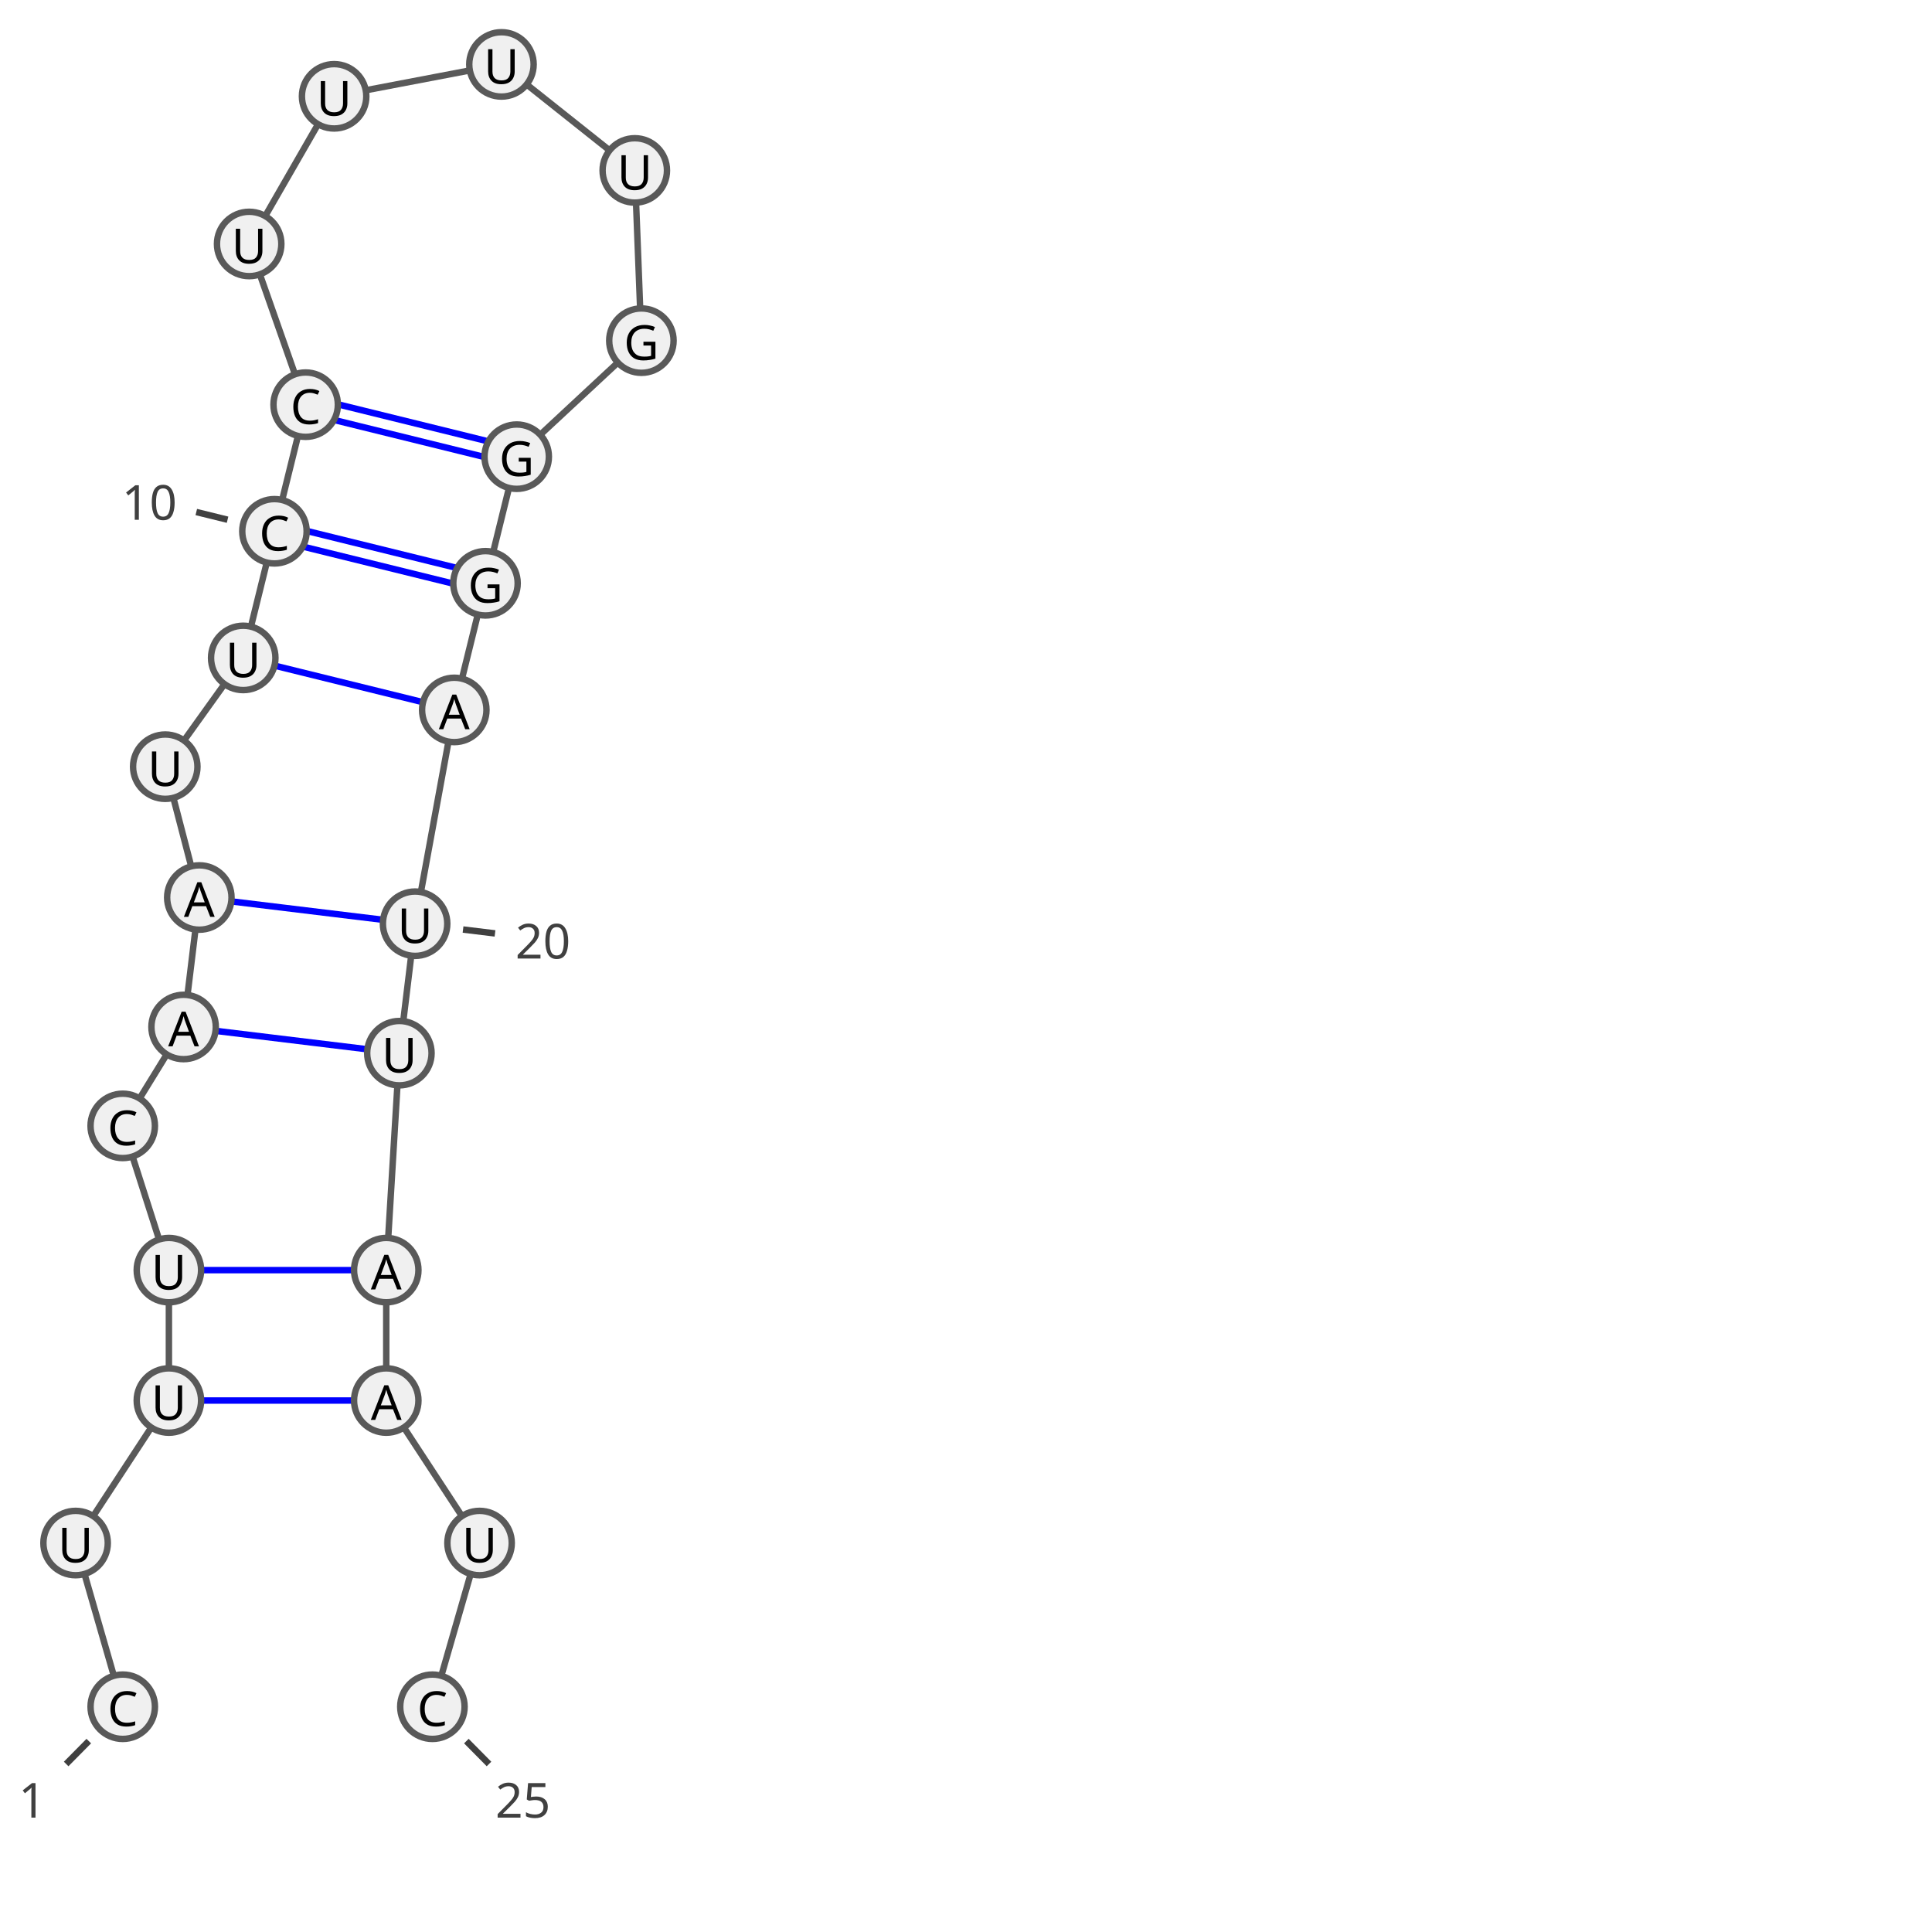
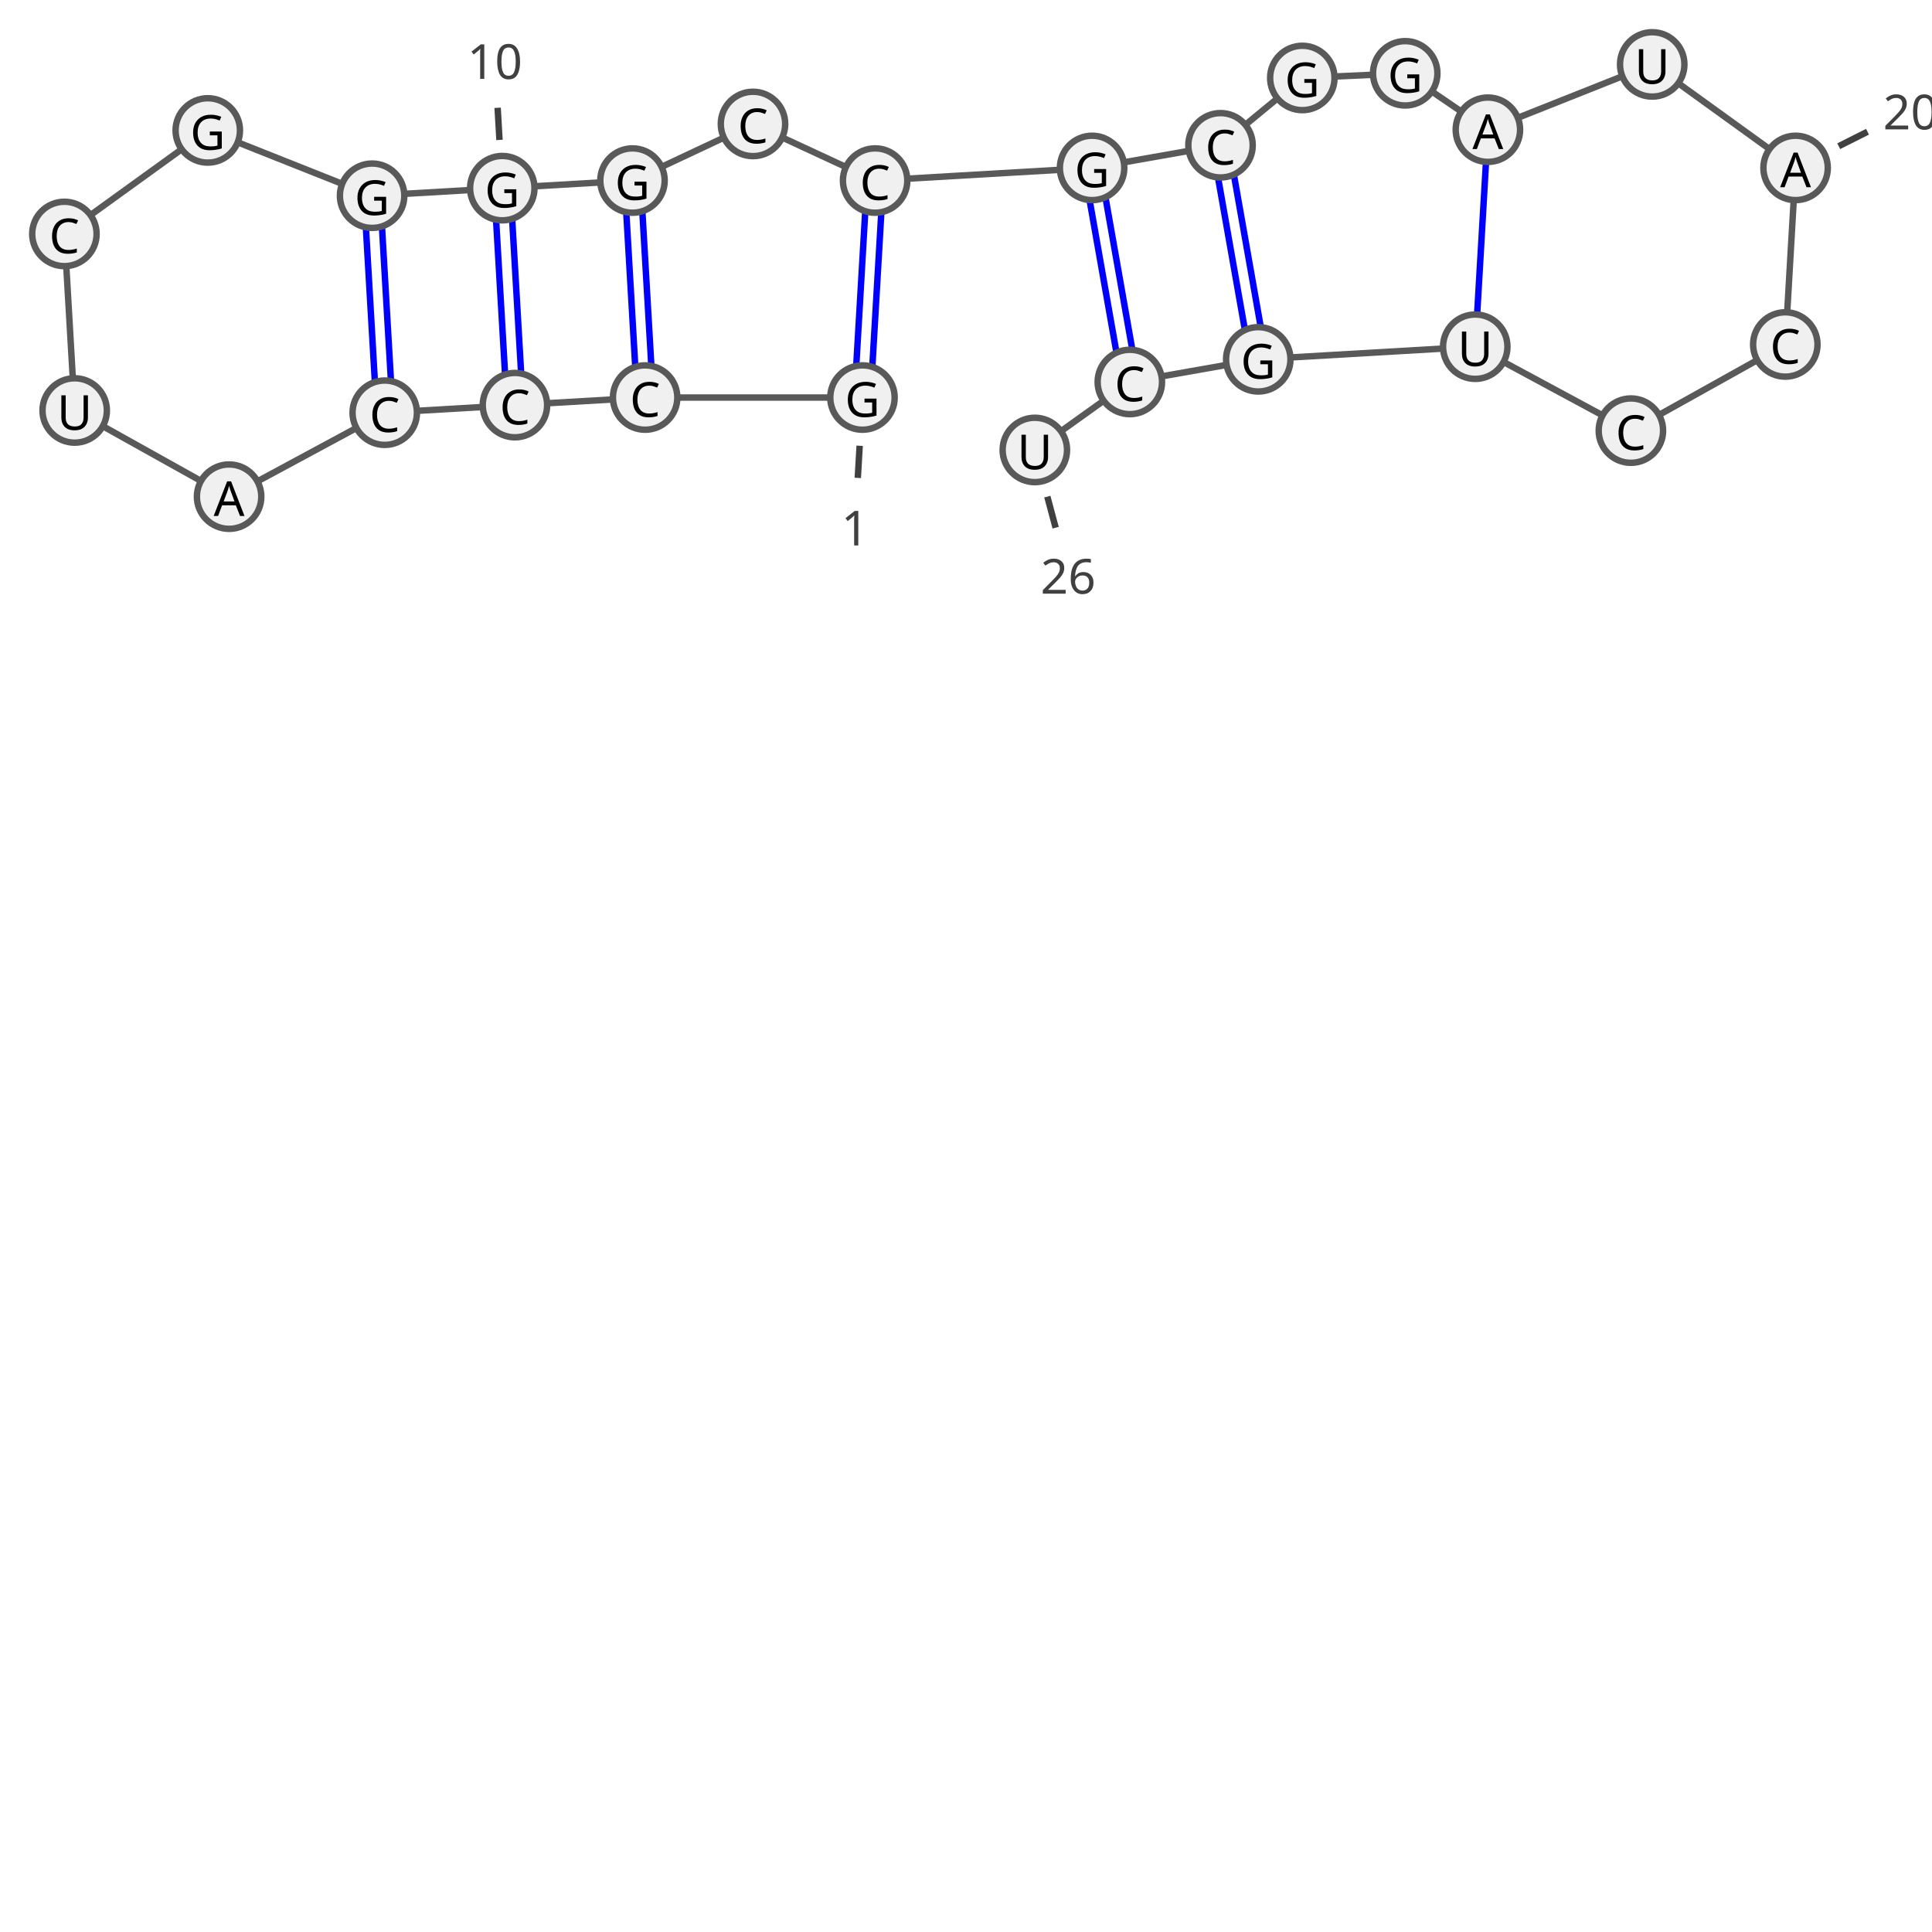
<svg xmlns="http://www.w3.org/2000/svg" width="300px" height="300px" version="1.1">
-   <line x1="17.676" y1="260.216" x2="13.122" y2="244.408" stroke="rgb(35%, 35%, 35%)" stroke-width="1.0" />
-   <line x1="14.477" y1="235.42" x2="23.488" y2="221.657" stroke="rgb(35%, 35%, 35%)" stroke-width="1.0" />
-   <line x1="26.227" y1="212.474" x2="26.227" y2="202.224" stroke="rgb(35%, 35%, 35%)" stroke-width="1.0" />
-   <line x1="24.703" y1="192.462" x2="20.582" y2="179.587" stroke="rgb(35%, 35%, 35%)" stroke-width="1.0" />
-   <line x1="21.679" y1="170.567" x2="25.89" y2="163.725" stroke="rgb(35%, 35%, 35%)" stroke-width="1.0" />
-   <line x1="29.114" y1="154.504" x2="30.349" y2="144.328" stroke="rgb(35%, 35%, 35%)" stroke-width="1.0" />
-   <line x1="29.692" y1="134.526" x2="26.922" y2="123.889" stroke="rgb(35%, 35%, 35%)" stroke-width="1.0" />
-   <line x1="28.575" y1="114.987" x2="34.857" y2="106.223" stroke="rgb(35%, 35%, 35%)" stroke-width="1.0" />
-   <line x1="38.967" y1="97.304" x2="41.42" y2="87.352" stroke="rgb(35%, 35%, 35%)" stroke-width="1.0" />
-   <line x1="43.813" y1="77.643" x2="46.266" y2="67.69" stroke="rgb(35%, 35%, 35%)" stroke-width="1.0" />
-   <line x1="45.804" y1="58.119" x2="40.348" y2="42.599" stroke="rgb(35%, 35%, 35%)" stroke-width="1.0" />
-   <line x1="41.184" y1="33.548" x2="49.389" y2="19.289" stroke="rgb(35%, 35%, 35%)" stroke-width="1.0" />
-   <line x1="56.794" y1="14.018" x2="72.954" y2="10.937" stroke="rgb(35%, 35%, 35%)" stroke-width="1.0" />
-   <line x1="81.779" y1="13.112" x2="94.656" y2="23.351" stroke="rgb(35%, 35%, 35%)" stroke-width="1.0" />
-   <line x1="98.764" y1="31.459" x2="99.402" y2="47.897" stroke="rgb(35%, 35%, 35%)" stroke-width="1.0" />
-   <line x1="95.936" y1="56.3" x2="83.892" y2="67.506" stroke="rgb(35%, 35%, 35%)" stroke-width="1.0" />
-   <line x1="79.035" y1="75.767" x2="76.582" y2="85.719" stroke="rgb(35%, 35%, 35%)" stroke-width="1.0" />
-   <line x1="74.189" y1="95.429" x2="71.736" y2="105.381" stroke="rgb(35%, 35%, 35%)" stroke-width="1.0" />
-   <line x1="69.638" y1="115.154" x2="65.357" y2="138.515" stroke="rgb(35%, 35%, 35%)" stroke-width="1.0" />
-   <line x1="63.853" y1="148.396" x2="62.618" y2="158.572" stroke="rgb(35%, 35%, 35%)" stroke-width="1.0" />
-   <line x1="61.713" y1="168.526" x2="60.279" y2="192.233" stroke="rgb(35%, 35%, 35%)" stroke-width="1.0" />
-   <line x1="59.977" y1="202.224" x2="59.977" y2="212.474" stroke="rgb(35%, 35%, 35%)" stroke-width="1.0" />
-   <line x1="62.716" y1="221.657" x2="71.728" y2="235.42" stroke="rgb(35%, 35%, 35%)" stroke-width="1.0" />
-   <line x1="73.083" y1="244.408" x2="68.529" y2="260.216" stroke="rgb(35%, 35%, 35%)" stroke-width="1.0" />
-   <line x1="31.227" y1="217.474" x2="54.977" y2="217.474" stroke="rgb(0%, 0%, 100%)" stroke-width="1.0" />
-   <line x1="31.227" y1="197.224" x2="54.977" y2="197.224" stroke="rgb(0%, 0%, 100%)" stroke-width="1.0" />
-   <line x1="33.475" y1="160.07" x2="57.052" y2="162.933" stroke="rgb(0%, 0%, 100%)" stroke-width="1.0" />
-   <line x1="35.916" y1="139.967" x2="59.492" y2="142.83" stroke="rgb(0%, 0%, 100%)" stroke-width="1.0" />
-   <line x1="42.625" y1="103.355" x2="65.685" y2="109.039" stroke="rgb(0%, 0%, 100%)" stroke-width="1.0" />
-   <line x1="47.77" y1="82.48" x2="70.83" y2="88.164" stroke="rgb(0%, 0%, 100%)" stroke-width="1.0" />
-   <line x1="47.172" y1="84.908" x2="70.232" y2="90.591" stroke="rgb(0%, 0%, 100%)" stroke-width="1.0" />
-   <line x1="52.616" y1="62.819" x2="75.676" y2="68.502" stroke="rgb(0%, 0%, 100%)" stroke-width="1.0" />
-   <line x1="52.018" y1="65.246" x2="75.078" y2="70.93" stroke="rgb(0%, 0%, 100%)" stroke-width="1.0" />
-   <circle cx="19.06" cy="265.021" r="5.0" stroke="none" stroke-width="1.0" fill="rgb(94%, 94%, 94%)" />
-   <circle cx="19.06" cy="265.021" r="5.0" stroke="rgb(35%, 35%, 35%)" stroke-width="1.0" fill="none" />
-   <text x="19.06" y="268.021" text-anchor="middle" font-family="Verdana" font-size="7.5" fill="rgb(0%, 0%, 0%)">C</text>
-   <circle cx="11.738" cy="239.603" r="5.0" stroke="none" stroke-width="1.0" fill="rgb(94%, 94%, 94%)" />
-   <circle cx="11.738" cy="239.603" r="5.0" stroke="rgb(35%, 35%, 35%)" stroke-width="1.0" fill="none" />
-   <text x="11.738" y="242.603" text-anchor="middle" font-family="Verdana" font-size="7.5" fill="rgb(0%, 0%, 0%)">U</text>
-   <circle cx="26.227" cy="217.474" r="5.0" stroke="none" stroke-width="1.0" fill="rgb(94%, 94%, 94%)" />
-   <circle cx="26.227" cy="217.474" r="5.0" stroke="rgb(35%, 35%, 35%)" stroke-width="1.0" fill="none" />
-   <text x="26.227" y="220.474" text-anchor="middle" font-family="Verdana" font-size="7.5" fill="rgb(0%, 0%, 0%)">U</text>
-   <circle cx="26.227" cy="197.224" r="5.0" stroke="none" stroke-width="1.0" fill="rgb(94%, 94%, 94%)" />
-   <circle cx="26.227" cy="197.224" r="5.0" stroke="rgb(35%, 35%, 35%)" stroke-width="1.0" fill="none" />
-   <text x="26.227" y="200.224" text-anchor="middle" font-family="Verdana" font-size="7.5" fill="rgb(0%, 0%, 0%)">U</text>
-   <circle cx="19.058" cy="174.825" r="5.0" stroke="none" stroke-width="1.0" fill="rgb(94%, 94%, 94%)" />
-   <circle cx="19.058" cy="174.825" r="5.0" stroke="rgb(35%, 35%, 35%)" stroke-width="1.0" fill="none" />
-   <text x="19.058" y="177.825" text-anchor="middle" font-family="Verdana" font-size="7.5" fill="rgb(0%, 0%, 0%)">C</text>
-   <circle cx="28.511" cy="159.467" r="5.0" stroke="none" stroke-width="1.0" fill="rgb(94%, 94%, 94%)" />
-   <circle cx="28.511" cy="159.467" r="5.0" stroke="rgb(35%, 35%, 35%)" stroke-width="1.0" fill="none" />
-   <text x="28.511" y="162.467" text-anchor="middle" font-family="Verdana" font-size="7.5" fill="rgb(0%, 0%, 0%)">A</text>
-   <circle cx="30.952" cy="139.365" r="5.0" stroke="none" stroke-width="1.0" fill="rgb(94%, 94%, 94%)" />
-   <circle cx="30.952" cy="139.365" r="5.0" stroke="rgb(35%, 35%, 35%)" stroke-width="1.0" fill="none" />
-   <text x="30.952" y="142.365" text-anchor="middle" font-family="Verdana" font-size="7.5" fill="rgb(0%, 0%, 0%)">A</text>
-   <circle cx="25.662" cy="119.05" r="5.0" stroke="none" stroke-width="1.0" fill="rgb(94%, 94%, 94%)" />
-   <circle cx="25.662" cy="119.05" r="5.0" stroke="rgb(35%, 35%, 35%)" stroke-width="1.0" fill="none" />
-   <text x="25.662" y="122.05" text-anchor="middle" font-family="Verdana" font-size="7.5" fill="rgb(0%, 0%, 0%)">U</text>
-   <circle cx="37.77" cy="102.159" r="5.0" stroke="none" stroke-width="1.0" fill="rgb(94%, 94%, 94%)" />
-   <circle cx="37.77" cy="102.159" r="5.0" stroke="rgb(35%, 35%, 35%)" stroke-width="1.0" fill="none" />
-   <text x="37.77" y="105.159" text-anchor="middle" font-family="Verdana" font-size="7.5" fill="rgb(0%, 0%, 0%)">U</text>
-   <circle cx="42.616" cy="82.497" r="5.0" stroke="none" stroke-width="1.0" fill="rgb(94%, 94%, 94%)" />
-   <circle cx="42.616" cy="82.497" r="5.0" stroke="rgb(35%, 35%, 35%)" stroke-width="1.0" fill="none" />
-   <text x="42.616" y="85.497" text-anchor="middle" font-family="Verdana" font-size="7.5" fill="rgb(0%, 0%, 0%)">C</text>
-   <circle cx="47.463" cy="62.836" r="5.0" stroke="none" stroke-width="1.0" fill="rgb(94%, 94%, 94%)" />
-   <circle cx="47.463" cy="62.836" r="5.0" stroke="rgb(35%, 35%, 35%)" stroke-width="1.0" fill="none" />
-   <text x="47.463" y="65.836" text-anchor="middle" font-family="Verdana" font-size="7.5" fill="rgb(0%, 0%, 0%)">C</text>
-   <circle cx="38.69" cy="37.882" r="5.0" stroke="none" stroke-width="1.0" fill="rgb(94%, 94%, 94%)" />
-   <circle cx="38.69" cy="37.882" r="5.0" stroke="rgb(35%, 35%, 35%)" stroke-width="1.0" fill="none" />
-   <text x="38.69" y="40.882" text-anchor="middle" font-family="Verdana" font-size="7.5" fill="rgb(0%, 0%, 0%)">U</text>
-   <circle cx="51.882" cy="14.955" r="5.0" stroke="none" stroke-width="1.0" fill="rgb(94%, 94%, 94%)" />
-   <circle cx="51.882" cy="14.955" r="5.0" stroke="rgb(35%, 35%, 35%)" stroke-width="1.0" fill="none" />
-   <text x="51.882" y="17.955" text-anchor="middle" font-family="Verdana" font-size="7.5" fill="rgb(0%, 0%, 0%)">U</text>
-   <circle cx="77.865" cy="10.0" r="5.0" stroke="none" stroke-width="1.0" fill="rgb(94%, 94%, 94%)" />
-   <circle cx="77.865" cy="10.0" r="5.0" stroke="rgb(35%, 35%, 35%)" stroke-width="1.0" fill="none" />
-   <text x="77.865" y="13.0" text-anchor="middle" font-family="Verdana" font-size="7.5" fill="rgb(0%, 0%, 0%)">U</text>
-   <circle cx="98.569" cy="26.462" r="5.0" stroke="none" stroke-width="1.0" fill="rgb(94%, 94%, 94%)" />
-   <circle cx="98.569" cy="26.462" r="5.0" stroke="rgb(35%, 35%, 35%)" stroke-width="1.0" fill="none" />
-   <text x="98.569" y="29.462" text-anchor="middle" font-family="Verdana" font-size="7.5" fill="rgb(0%, 0%, 0%)">U</text>
-   <circle cx="99.596" cy="52.894" r="5.0" stroke="none" stroke-width="1.0" fill="rgb(94%, 94%, 94%)" />
-   <circle cx="99.596" cy="52.894" r="5.0" stroke="rgb(35%, 35%, 35%)" stroke-width="1.0" fill="none" />
-   <text x="99.596" y="55.894" text-anchor="middle" font-family="Verdana" font-size="7.5" fill="rgb(0%, 0%, 0%)">G</text>
-   <circle cx="80.232" cy="70.913" r="5.0" stroke="none" stroke-width="1.0" fill="rgb(94%, 94%, 94%)" />
-   <circle cx="80.232" cy="70.913" r="5.0" stroke="rgb(35%, 35%, 35%)" stroke-width="1.0" fill="none" />
-   <text x="80.232" y="73.913" text-anchor="middle" font-family="Verdana" font-size="7.5" fill="rgb(0%, 0%, 0%)">G</text>
-   <circle cx="75.386" cy="90.574" r="5.0" stroke="none" stroke-width="1.0" fill="rgb(94%, 94%, 94%)" />
-   <circle cx="75.386" cy="90.574" r="5.0" stroke="rgb(35%, 35%, 35%)" stroke-width="1.0" fill="none" />
-   <text x="75.386" y="93.574" text-anchor="middle" font-family="Verdana" font-size="7.5" fill="rgb(0%, 0%, 0%)">G</text>
-   <circle cx="70.54" cy="110.236" r="5.0" stroke="none" stroke-width="1.0" fill="rgb(94%, 94%, 94%)" />
-   <circle cx="70.54" cy="110.236" r="5.0" stroke="rgb(35%, 35%, 35%)" stroke-width="1.0" fill="none" />
-   <text x="70.54" y="113.236" text-anchor="middle" font-family="Verdana" font-size="7.5" fill="rgb(0%, 0%, 0%)">A</text>
-   <circle cx="64.456" cy="143.433" r="5.0" stroke="none" stroke-width="1.0" fill="rgb(94%, 94%, 94%)" />
-   <circle cx="64.456" cy="143.433" r="5.0" stroke="rgb(35%, 35%, 35%)" stroke-width="1.0" fill="none" />
-   <text x="64.456" y="146.433" text-anchor="middle" font-family="Verdana" font-size="7.5" fill="rgb(0%, 0%, 0%)">U</text>
-   <circle cx="62.015" cy="163.535" r="5.0" stroke="none" stroke-width="1.0" fill="rgb(94%, 94%, 94%)" />
-   <circle cx="62.015" cy="163.535" r="5.0" stroke="rgb(35%, 35%, 35%)" stroke-width="1.0" fill="none" />
-   <text x="62.015" y="166.535" text-anchor="middle" font-family="Verdana" font-size="7.5" fill="rgb(0%, 0%, 0%)">U</text>
-   <circle cx="59.977" cy="197.224" r="5.0" stroke="none" stroke-width="1.0" fill="rgb(94%, 94%, 94%)" />
-   <circle cx="59.977" cy="197.224" r="5.0" stroke="rgb(35%, 35%, 35%)" stroke-width="1.0" fill="none" />
-   <text x="59.977" y="200.224" text-anchor="middle" font-family="Verdana" font-size="7.5" fill="rgb(0%, 0%, 0%)">A</text>
-   <circle cx="59.977" cy="217.474" r="5.0" stroke="none" stroke-width="1.0" fill="rgb(94%, 94%, 94%)" />
-   <circle cx="59.977" cy="217.474" r="5.0" stroke="rgb(35%, 35%, 35%)" stroke-width="1.0" fill="none" />
-   <text x="59.977" y="220.474" text-anchor="middle" font-family="Verdana" font-size="7.5" fill="rgb(0%, 0%, 0%)">A</text>
-   <circle cx="74.467" cy="239.603" r="5.0" stroke="none" stroke-width="1.0" fill="rgb(94%, 94%, 94%)" />
-   <circle cx="74.467" cy="239.603" r="5.0" stroke="rgb(35%, 35%, 35%)" stroke-width="1.0" fill="none" />
-   <text x="74.467" y="242.603" text-anchor="middle" font-family="Verdana" font-size="7.5" fill="rgb(0%, 0%, 0%)">U</text>
-   <circle cx="67.144" cy="265.021" r="5.0" stroke="none" stroke-width="1.0" fill="rgb(94%, 94%, 94%)" />
-   <circle cx="67.144" cy="265.021" r="5.0" stroke="rgb(35%, 35%, 35%)" stroke-width="1.0" fill="none" />
-   <text x="67.144" y="268.021" text-anchor="middle" font-family="Verdana" font-size="7.5" fill="rgb(0%, 0%, 0%)">C</text>
-   <line x1="13.788" y1="270.355" x2="10.273" y2="273.91" stroke="rgb(25%, 25%, 25%)" stroke-width="1.0" />
-   <text x="5.0" y="282.244" text-anchor="middle" font-family="Verdana" font-size="7.5" fill="rgb(25%, 25%, 25%)">1</text>
-   <line x1="35.334" y1="80.702" x2="30.48" y2="79.506" stroke="rgb(25%, 25%, 25%)" stroke-width="1.0" />
-   <text x="23.198" y="80.711" text-anchor="middle" font-family="Verdana" font-size="7.5" fill="rgb(25%, 25%, 25%)">10</text>
-   <line x1="71.901" y1="144.337" x2="76.865" y2="144.94" stroke="rgb(25%, 25%, 25%)" stroke-width="1.0" />
-   <text x="84.31" y="148.844" text-anchor="middle" font-family="Verdana" font-size="7.5" fill="rgb(25%, 25%, 25%)">20</text>
-   <line x1="72.417" y1="270.355" x2="75.932" y2="273.91" stroke="rgb(25%, 25%, 25%)" stroke-width="1.0" />
-   <text x="81.205" y="282.244" text-anchor="middle" font-family="Verdana" font-size="7.5" fill="rgb(25%, 25%, 25%)">25</text>
+   <line x1="128.925" y1="61.73" x2="105.175" y2="61.73" stroke="rgb(35%, 35%, 35%)" stroke-width="1.0" />
+   <line x1="95.183" y1="62.021" x2="84.95" y2="62.617" stroke="rgb(35%, 35%, 35%)" stroke-width="1.0" />
+   <line x1="74.967" y1="63.198" x2="64.735" y2="63.794" stroke="rgb(35%, 35%, 35%)" stroke-width="1.0" />
+   <line x1="55.342" y1="66.459" x2="39.976" y2="74.746" stroke="rgb(35%, 35%, 35%)" stroke-width="1.0" />
+   <line x1="31.209" y1="74.683" x2="15.963" y2="66.175" stroke="rgb(35%, 35%, 35%)" stroke-width="1.0" />
+   <line x1="11.306" y1="58.747" x2="10.291" y2="41.317" stroke="rgb(35%, 35%, 35%)" stroke-width="1.0" />
+   <line x1="14.054" y1="33.399" x2="28.209" y2="23.179" stroke="rgb(35%, 35%, 35%)" stroke-width="1.0" />
+   <line x1="36.909" y1="22.098" x2="53.134" y2="28.546" stroke="rgb(35%, 35%, 35%)" stroke-width="1.0" />
+   <line x1="62.772" y1="30.102" x2="73.005" y2="29.506" stroke="rgb(35%, 35%, 35%)" stroke-width="1.0" />
+   <line x1="82.988" y1="28.924" x2="93.221" y2="28.328" stroke="rgb(35%, 35%, 35%)" stroke-width="1.0" />
+   <line x1="102.738" y1="25.911" x2="112.4" y2="21.372" stroke="rgb(35%, 35%, 35%)" stroke-width="1.0" />
+   <line x1="121.461" y1="21.349" x2="131.351" y2="25.934" stroke="rgb(35%, 35%, 35%)" stroke-width="1.0" />
+   <line x1="140.879" y1="27.747" x2="164.588" y2="26.366" stroke="rgb(35%, 35%, 35%)" stroke-width="1.0" />
+   <line x1="174.504" y1="25.207" x2="184.598" y2="23.427" stroke="rgb(35%, 35%, 35%)" stroke-width="1.0" />
+   <line x1="193.383" y1="19.381" x2="198.363" y2="15.282" stroke="rgb(35%, 35%, 35%)" stroke-width="1.0" />
+   <line x1="207.219" y1="11.879" x2="213.207" y2="11.609" stroke="rgb(35%, 35%, 35%)" stroke-width="1.0" />
+   <line x1="222.333" y1="14.202" x2="226.908" y2="17.323" stroke="rgb(35%, 35%, 35%)" stroke-width="1.0" />
+   <line x1="235.685" y1="18.294" x2="251.91" y2="11.846" stroke="rgb(35%, 35%, 35%)" stroke-width="1.0" />
+   <line x1="260.61" y1="12.927" x2="274.765" y2="23.147" stroke="rgb(35%, 35%, 35%)" stroke-width="1.0" />
+   <line x1="278.528" y1="31.066" x2="277.513" y2="48.495" stroke="rgb(35%, 35%, 35%)" stroke-width="1.0" />
+   <line x1="272.856" y1="55.924" x2="257.61" y2="64.432" stroke="rgb(35%, 35%, 35%)" stroke-width="1.0" />
+   <line x1="248.843" y1="64.495" x2="233.477" y2="56.207" stroke="rgb(35%, 35%, 35%)" stroke-width="1.0" />
+   <line x1="224.084" y1="54.124" x2="200.374" y2="55.505" stroke="rgb(35%, 35%, 35%)" stroke-width="1.0" />
+   <line x1="190.459" y1="56.664" x2="180.365" y2="58.444" stroke="rgb(35%, 35%, 35%)" stroke-width="1.0" />
+   <line x1="171.374" y1="62.222" x2="164.754" y2="66.958" stroke="rgb(35%, 35%, 35%)" stroke-width="1.0" />
+   <line x1="132.967" y1="56.666" x2="134.348" y2="32.956" stroke="rgb(0%, 0%, 100%)" stroke-width="1.0" />
+   <line x1="135.463" y1="56.811" x2="136.844" y2="33.102" stroke="rgb(0%, 0%, 100%)" stroke-width="1.0" />
+   <line x1="98.636" y1="56.811" x2="97.255" y2="33.102" stroke="rgb(0%, 0%, 100%)" stroke-width="1.0" />
+   <line x1="101.132" y1="56.666" x2="99.751" y2="32.956" stroke="rgb(0%, 0%, 100%)" stroke-width="1.0" />
+   <line x1="78.42" y1="57.989" x2="77.039" y2="34.279" stroke="rgb(0%, 0%, 100%)" stroke-width="1.0" />
+   <line x1="80.916" y1="57.844" x2="79.535" y2="34.134" stroke="rgb(0%, 0%, 100%)" stroke-width="1.0" />
+   <line x1="58.204" y1="59.166" x2="56.824" y2="35.457" stroke="rgb(0%, 0%, 100%)" stroke-width="1.0" />
+   <line x1="60.7" y1="59.021" x2="59.319" y2="35.311" stroke="rgb(0%, 0%, 100%)" stroke-width="1.0" />
+   <line x1="171.679" y1="30.782" x2="175.803" y2="54.171" stroke="rgb(0%, 0%, 100%)" stroke-width="1.0" />
+   <line x1="169.217" y1="31.216" x2="173.341" y2="54.605" stroke="rgb(0%, 0%, 100%)" stroke-width="1.0" />
+   <line x1="191.621" y1="27.266" x2="195.746" y2="50.655" stroke="rgb(0%, 0%, 100%)" stroke-width="1.0" />
+   <line x1="189.159" y1="27.7" x2="193.284" y2="51.089" stroke="rgb(0%, 0%, 100%)" stroke-width="1.0" />
+   <line x1="230.747" y1="25.132" x2="229.366" y2="48.842" stroke="rgb(0%, 0%, 100%)" stroke-width="1.0" />
+   <circle cx="133.925" cy="61.73" r="5.0" stroke="none" stroke-width="1.0" fill="rgb(94%, 94%, 94%)" />
+   <circle cx="133.925" cy="61.73" r="5.0" stroke="rgb(35%, 35%, 35%)" stroke-width="1.0" fill="none" />
+   <text x="133.925" y="64.73" text-anchor="middle" font-family="Verdana" font-size="7.5" fill="rgb(0%, 0%, 0%)">G</text>
+   <circle cx="100.175" cy="61.73" r="5.0" stroke="none" stroke-width="1.0" fill="rgb(94%, 94%, 94%)" />
+   <circle cx="100.175" cy="61.73" r="5.0" stroke="rgb(35%, 35%, 35%)" stroke-width="1.0" fill="none" />
+   <text x="100.175" y="64.73" text-anchor="middle" font-family="Verdana" font-size="7.5" fill="rgb(0%, 0%, 0%)">C</text>
+   <circle cx="79.959" cy="62.908" r="5.0" stroke="none" stroke-width="1.0" fill="rgb(94%, 94%, 94%)" />
+   <circle cx="79.959" cy="62.908" r="5.0" stroke="rgb(35%, 35%, 35%)" stroke-width="1.0" fill="none" />
+   <text x="79.959" y="65.908" text-anchor="middle" font-family="Verdana" font-size="7.5" fill="rgb(0%, 0%, 0%)">C</text>
+   <circle cx="59.743" cy="64.085" r="5.0" stroke="none" stroke-width="1.0" fill="rgb(94%, 94%, 94%)" />
+   <circle cx="59.743" cy="64.085" r="5.0" stroke="rgb(35%, 35%, 35%)" stroke-width="1.0" fill="none" />
+   <text x="59.743" y="67.085" text-anchor="middle" font-family="Verdana" font-size="7.5" fill="rgb(0%, 0%, 0%)">C</text>
+   <circle cx="35.575" cy="77.12" r="5.0" stroke="none" stroke-width="1.0" fill="rgb(94%, 94%, 94%)" />
+   <circle cx="35.575" cy="77.12" r="5.0" stroke="rgb(35%, 35%, 35%)" stroke-width="1.0" fill="none" />
+   <text x="35.575" y="80.12" text-anchor="middle" font-family="Verdana" font-size="7.5" fill="rgb(0%, 0%, 0%)">A</text>
+   <circle cx="11.597" cy="63.739" r="5.0" stroke="none" stroke-width="1.0" fill="rgb(94%, 94%, 94%)" />
+   <circle cx="11.597" cy="63.739" r="5.0" stroke="rgb(35%, 35%, 35%)" stroke-width="1.0" fill="none" />
+   <text x="11.597" y="66.739" text-anchor="middle" font-family="Verdana" font-size="7.5" fill="rgb(0%, 0%, 0%)">U</text>
+   <circle cx="10.0" cy="36.326" r="5.0" stroke="none" stroke-width="1.0" fill="rgb(94%, 94%, 94%)" />
+   <circle cx="10.0" cy="36.326" r="5.0" stroke="rgb(35%, 35%, 35%)" stroke-width="1.0" fill="none" />
+   <text x="10.0" y="39.326" text-anchor="middle" font-family="Verdana" font-size="7.5" fill="rgb(0%, 0%, 0%)">C</text>
+   <circle cx="32.263" cy="20.252" r="5.0" stroke="none" stroke-width="1.0" fill="rgb(94%, 94%, 94%)" />
+   <circle cx="32.263" cy="20.252" r="5.0" stroke="rgb(35%, 35%, 35%)" stroke-width="1.0" fill="none" />
+   <text x="32.263" y="23.252" text-anchor="middle" font-family="Verdana" font-size="7.5" fill="rgb(0%, 0%, 0%)">G</text>
+   <circle cx="57.781" cy="30.392" r="5.0" stroke="none" stroke-width="1.0" fill="rgb(94%, 94%, 94%)" />
+   <circle cx="57.781" cy="30.392" r="5.0" stroke="rgb(35%, 35%, 35%)" stroke-width="1.0" fill="none" />
+   <text x="57.781" y="33.392" text-anchor="middle" font-family="Verdana" font-size="7.5" fill="rgb(0%, 0%, 0%)">G</text>
+   <circle cx="77.996" cy="29.215" r="5.0" stroke="none" stroke-width="1.0" fill="rgb(94%, 94%, 94%)" />
+   <circle cx="77.996" cy="29.215" r="5.0" stroke="rgb(35%, 35%, 35%)" stroke-width="1.0" fill="none" />
+   <text x="77.996" y="32.215" text-anchor="middle" font-family="Verdana" font-size="7.5" fill="rgb(0%, 0%, 0%)">G</text>
+   <circle cx="98.212" cy="28.037" r="5.0" stroke="none" stroke-width="1.0" fill="rgb(94%, 94%, 94%)" />
+   <circle cx="98.212" cy="28.037" r="5.0" stroke="rgb(35%, 35%, 35%)" stroke-width="1.0" fill="none" />
+   <text x="98.212" y="31.037" text-anchor="middle" font-family="Verdana" font-size="7.5" fill="rgb(0%, 0%, 0%)">G</text>
+   <circle cx="116.925" cy="19.246" r="5.0" stroke="none" stroke-width="1.0" fill="rgb(94%, 94%, 94%)" />
+   <circle cx="116.925" cy="19.246" r="5.0" stroke="rgb(35%, 35%, 35%)" stroke-width="1.0" fill="none" />
+   <text x="116.925" y="22.246" text-anchor="middle" font-family="Verdana" font-size="7.5" fill="rgb(0%, 0%, 0%)">C</text>
+   <circle cx="135.887" cy="28.037" r="5.0" stroke="none" stroke-width="1.0" fill="rgb(94%, 94%, 94%)" />
+   <circle cx="135.887" cy="28.037" r="5.0" stroke="rgb(35%, 35%, 35%)" stroke-width="1.0" fill="none" />
+   <text x="135.887" y="31.037" text-anchor="middle" font-family="Verdana" font-size="7.5" fill="rgb(0%, 0%, 0%)">C</text>
+   <circle cx="169.58" cy="26.075" r="5.0" stroke="none" stroke-width="1.0" fill="rgb(94%, 94%, 94%)" />
+   <circle cx="169.58" cy="26.075" r="5.0" stroke="rgb(35%, 35%, 35%)" stroke-width="1.0" fill="none" />
+   <text x="169.58" y="29.075" text-anchor="middle" font-family="Verdana" font-size="7.5" fill="rgb(0%, 0%, 0%)">G</text>
+   <circle cx="189.522" cy="22.559" r="5.0" stroke="none" stroke-width="1.0" fill="rgb(94%, 94%, 94%)" />
+   <circle cx="189.522" cy="22.559" r="5.0" stroke="rgb(35%, 35%, 35%)" stroke-width="1.0" fill="none" />
+   <text x="189.522" y="25.559" text-anchor="middle" font-family="Verdana" font-size="7.5" fill="rgb(0%, 0%, 0%)">C</text>
+   <circle cx="202.224" cy="12.104" r="5.0" stroke="none" stroke-width="1.0" fill="rgb(94%, 94%, 94%)" />
+   <circle cx="202.224" cy="12.104" r="5.0" stroke="rgb(35%, 35%, 35%)" stroke-width="1.0" fill="none" />
+   <text x="202.224" y="15.104" text-anchor="middle" font-family="Verdana" font-size="7.5" fill="rgb(0%, 0%, 0%)">G</text>
+   <circle cx="218.202" cy="11.384" r="5.0" stroke="none" stroke-width="1.0" fill="rgb(94%, 94%, 94%)" />
+   <circle cx="218.202" cy="11.384" r="5.0" stroke="rgb(35%, 35%, 35%)" stroke-width="1.0" fill="none" />
+   <text x="218.202" y="14.384" text-anchor="middle" font-family="Verdana" font-size="7.5" fill="rgb(0%, 0%, 0%)">G</text>
+   <circle cx="231.038" cy="20.141" r="5.0" stroke="none" stroke-width="1.0" fill="rgb(94%, 94%, 94%)" />
+   <circle cx="231.038" cy="20.141" r="5.0" stroke="rgb(35%, 35%, 35%)" stroke-width="1.0" fill="none" />
+   <text x="231.038" y="23.141" text-anchor="middle" font-family="Verdana" font-size="7.5" fill="rgb(0%, 0%, 0%)">A</text>
+   <circle cx="256.556" cy="10.0" r="5.0" stroke="none" stroke-width="1.0" fill="rgb(94%, 94%, 94%)" />
+   <circle cx="256.556" cy="10.0" r="5.0" stroke="rgb(35%, 35%, 35%)" stroke-width="1.0" fill="none" />
+   <text x="256.556" y="13.0" text-anchor="middle" font-family="Verdana" font-size="7.5" fill="rgb(0%, 0%, 0%)">U</text>
+   <circle cx="278.819" cy="26.074" r="5.0" stroke="none" stroke-width="1.0" fill="rgb(94%, 94%, 94%)" />
+   <circle cx="278.819" cy="26.074" r="5.0" stroke="rgb(35%, 35%, 35%)" stroke-width="1.0" fill="none" />
+   <text x="278.819" y="29.074" text-anchor="middle" font-family="Verdana" font-size="7.5" fill="rgb(0%, 0%, 0%)">A</text>
+   <circle cx="277.222" cy="53.487" r="5.0" stroke="none" stroke-width="1.0" fill="rgb(94%, 94%, 94%)" />
+   <circle cx="277.222" cy="53.487" r="5.0" stroke="rgb(35%, 35%, 35%)" stroke-width="1.0" fill="none" />
+   <text x="277.222" y="56.487" text-anchor="middle" font-family="Verdana" font-size="7.5" fill="rgb(0%, 0%, 0%)">C</text>
+   <circle cx="253.244" cy="66.868" r="5.0" stroke="none" stroke-width="1.0" fill="rgb(94%, 94%, 94%)" />
+   <circle cx="253.244" cy="66.868" r="5.0" stroke="rgb(35%, 35%, 35%)" stroke-width="1.0" fill="none" />
+   <text x="253.244" y="69.868" text-anchor="middle" font-family="Verdana" font-size="7.5" fill="rgb(0%, 0%, 0%)">C</text>
+   <circle cx="229.076" cy="53.834" r="5.0" stroke="none" stroke-width="1.0" fill="rgb(94%, 94%, 94%)" />
+   <circle cx="229.076" cy="53.834" r="5.0" stroke="rgb(35%, 35%, 35%)" stroke-width="1.0" fill="none" />
+   <text x="229.076" y="56.834" text-anchor="middle" font-family="Verdana" font-size="7.5" fill="rgb(0%, 0%, 0%)">U</text>
+   <circle cx="195.383" cy="55.796" r="5.0" stroke="none" stroke-width="1.0" fill="rgb(94%, 94%, 94%)" />
+   <circle cx="195.383" cy="55.796" r="5.0" stroke="rgb(35%, 35%, 35%)" stroke-width="1.0" fill="none" />
+   <text x="195.383" y="58.796" text-anchor="middle" font-family="Verdana" font-size="7.5" fill="rgb(0%, 0%, 0%)">G</text>
+   <circle cx="175.44" cy="59.312" r="5.0" stroke="none" stroke-width="1.0" fill="rgb(94%, 94%, 94%)" />
+   <circle cx="175.44" cy="59.312" r="5.0" stroke="rgb(35%, 35%, 35%)" stroke-width="1.0" fill="none" />
+   <text x="175.44" y="62.312" text-anchor="middle" font-family="Verdana" font-size="7.5" fill="rgb(0%, 0%, 0%)">C</text>
+   <circle cx="160.688" cy="69.868" r="5.0" stroke="none" stroke-width="1.0" fill="rgb(94%, 94%, 94%)" />
+   <circle cx="160.688" cy="69.868" r="5.0" stroke="rgb(35%, 35%, 35%)" stroke-width="1.0" fill="none" />
+   <text x="160.688" y="72.868" text-anchor="middle" font-family="Verdana" font-size="7.5" fill="rgb(0%, 0%, 0%)">U</text>
+   <line x1="133.488" y1="69.218" x2="133.198" y2="74.209" stroke="rgb(25%, 25%, 25%)" stroke-width="1.0" />
+   <text x="132.762" y="84.697" text-anchor="middle" font-family="Verdana" font-size="7.5" fill="rgb(25%, 25%, 25%)">1</text>
+   <line x1="77.56" y1="21.728" x2="77.27" y2="16.736" stroke="rgb(25%, 25%, 25%)" stroke-width="1.0" />
+   <text x="76.834" y="12.249" text-anchor="middle" font-family="Verdana" font-size="7.5" fill="rgb(25%, 25%, 25%)">10</text>
+   <line x1="285.518" y1="22.703" x2="289.985" y2="20.455" stroke="rgb(25%, 25%, 25%)" stroke-width="1.0" />
+   <text x="296.684" y="20.083" text-anchor="middle" font-family="Verdana" font-size="7.5" fill="rgb(25%, 25%, 25%)">20</text>
+   <line x1="162.627" y1="77.113" x2="163.92" y2="81.943" stroke="rgb(25%, 25%, 25%)" stroke-width="1.0" />
+   <text x="165.859" y="92.188" text-anchor="middle" font-family="Verdana" font-size="7.5" fill="rgb(25%, 25%, 25%)">26</text>
</svg>
